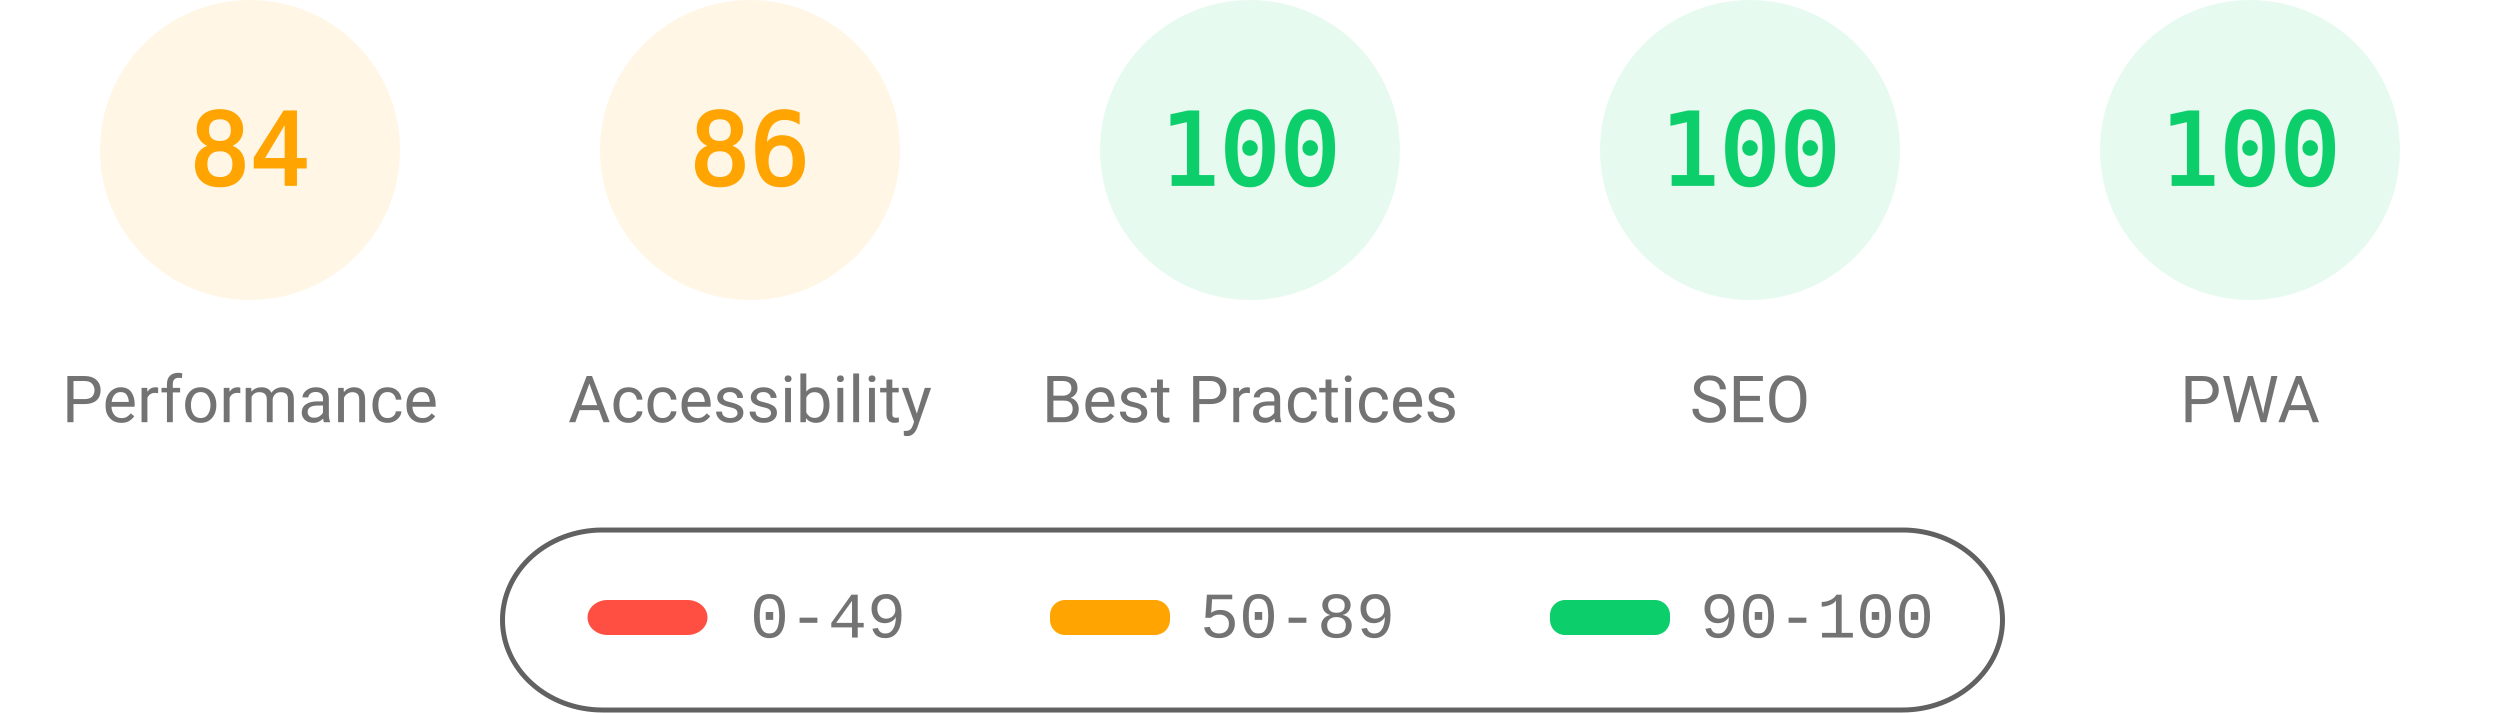
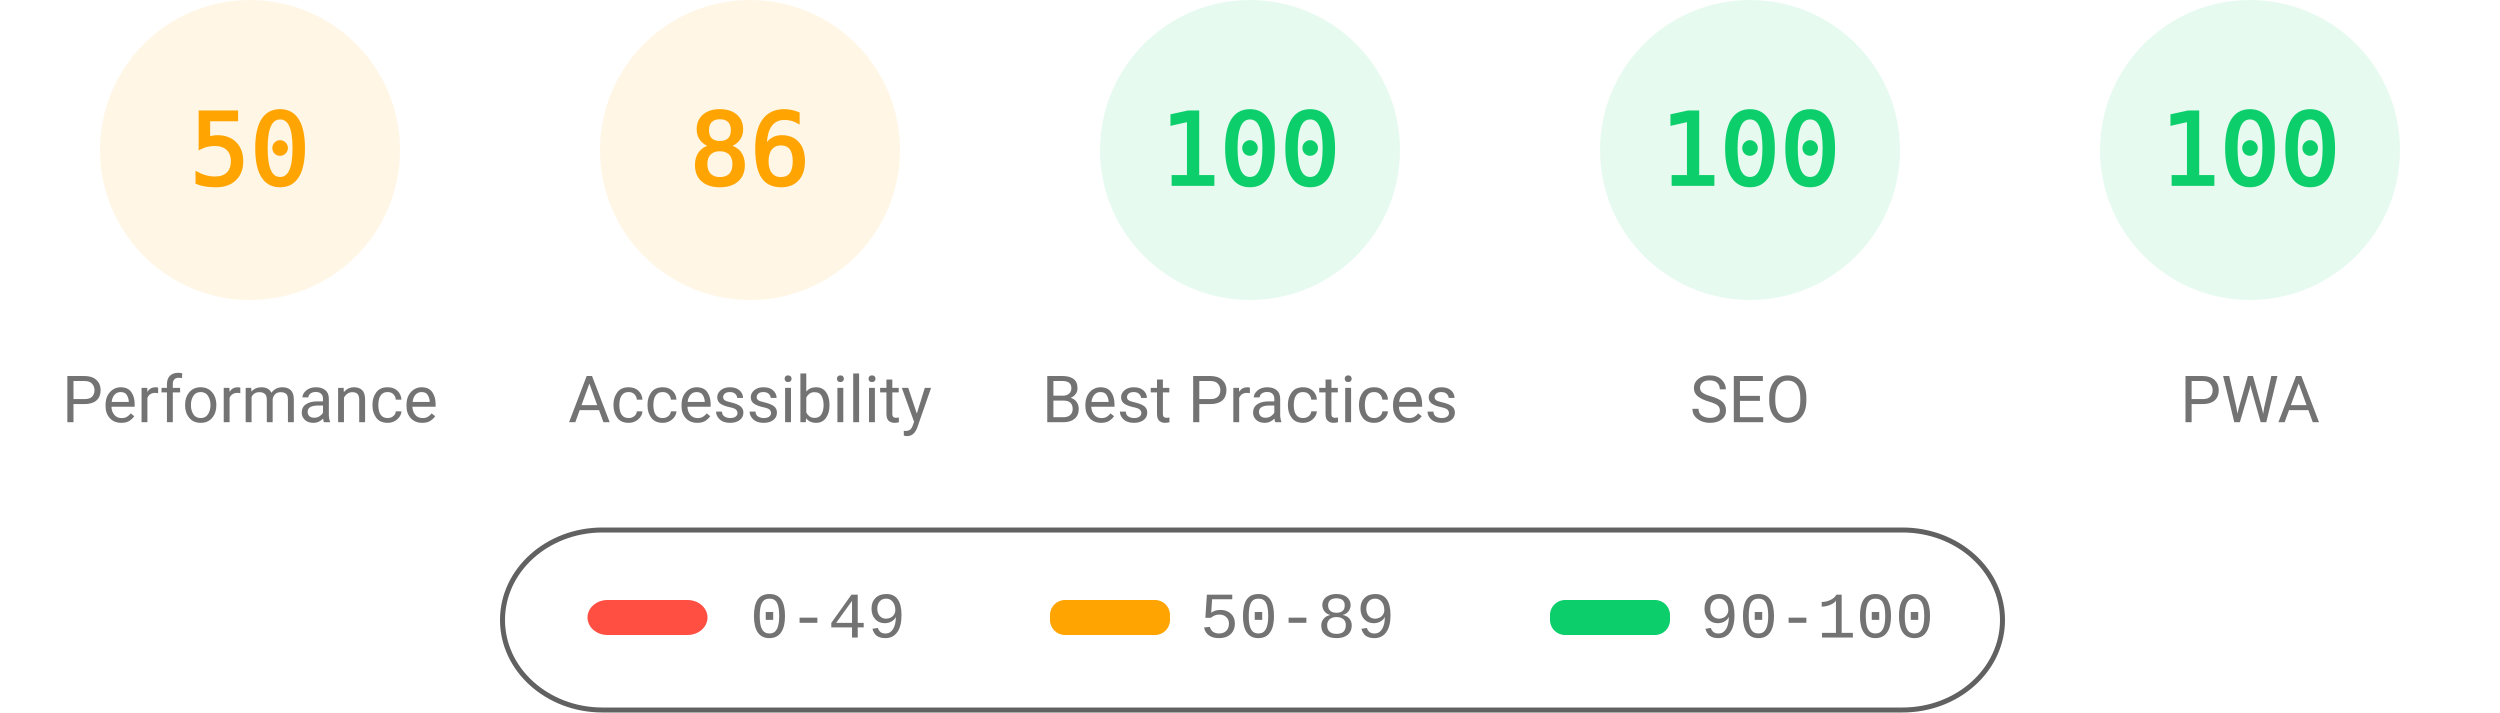
<svg xmlns="http://www.w3.org/2000/svg" fill="none" width="1000" height="285">
  <style>.gauge-base{opacity:.1}.gauge-arc{fill:none;animation-delay:250ms;stroke-linecap:round;transform:rotate(-90deg);transform-origin:100px 60px;animation:load-gauge 1s ease forwards}.guage-text{font-size:40px;font-family:monospace;text-align:center}.guage-red{color:#ff4e42;fill:#ff4e42;stroke:#ff4e42}.guage-orange{color:#ffa400;fill:#ffa400;stroke:#ffa400}.guage-green{color:#0cce6b;fill:#0cce6b;stroke:#0cce6b}.guage-undefined{color:#5c5c5c;fill:#5c5c5c;stroke:#5c5c5c}.guage-title{color:#737373;fill:#737373;stroke:none;font-size:26px;line-height:26px;font-family:Roboto,Halvetica,Arial,sans-serif}@keyframes load-gauge{from{stroke-dasharray:0 352.858}}</style>
  <svg class="guage-div guage-perf guage-orange" viewBox="0 0 200 200" width="200" height="200">
    <circle class="gauge-base" r="56" cx="100" cy="60" stroke-width="8" />
-     <circle class="gauge-arc guage-arc-1" r="56" cx="100" cy="60" stroke-width="8" style="stroke-dasharray:295.561,351.858" />
-     <text class="guage-text" x="100" y="60" alignment-baseline="central" dominant-baseline="central" text-anchor="middle">84</text>
+     <circle class="gauge-arc guage-arc-1" r="56" cx="100" cy="60" stroke-width="8" style="stroke-dasharray:175.929,351.858" />
+     <text class="guage-text" x="100" y="60" alignment-baseline="central" dominant-baseline="central" text-anchor="middle">50</text>
    <text class="guage-title" x="100" y="160" alignment-baseline="central" dominant-baseline="central" text-anchor="middle">Performance</text>
  </svg>
  <svg class="guage-div guage-acc guage-orange" viewBox="0 0 200 200" width="200" height="200" x="200">
    <circle class="gauge-base" r="56" cx="100" cy="60" stroke-width="8" />
    <circle class="gauge-arc guage-arc-2" r="56" cx="100" cy="60" stroke-width="8" style="stroke-dasharray:302.598,351.858" />
    <text class="guage-text" x="100" y="60" alignment-baseline="central" dominant-baseline="central" text-anchor="middle">86</text>
    <text class="guage-title" x="100" y="160" alignment-baseline="central" dominant-baseline="central" text-anchor="middle">Accessibility</text>
  </svg>
  <svg class="guage-div guage-best guage-green" viewBox="0 0 200 200" width="200" height="200" x="400">
    <circle class="gauge-base" r="56" cx="100" cy="60" stroke-width="8" />
    <circle class="gauge-arc guage-arc-3" r="56" cx="100" cy="60" stroke-width="8" style="stroke-dasharray:351.858,351.858" />
    <text class="guage-text" x="100" y="60" alignment-baseline="central" dominant-baseline="central" text-anchor="middle">100</text>
    <text class="guage-title" x="100" y="160" alignment-baseline="central" dominant-baseline="central" text-anchor="middle">Best Practices</text>
  </svg>
  <svg class="guage-div guage-seo guage-green" viewBox="0 0 200 200" width="200" height="200" x="600">
    <circle class="gauge-base" r="56" cx="100" cy="60" stroke-width="8" />
    <circle class="gauge-arc guage-arc-4" r="56" cx="100" cy="60" stroke-width="8" style="stroke-dasharray:351.858,351.858" />
    <text class="guage-text" x="100" y="60" alignment-baseline="central" dominant-baseline="central" text-anchor="middle">100</text>
    <text class="guage-title" x="100" y="160" alignment-baseline="central" dominant-baseline="central" text-anchor="middle">SEO</text>
  </svg>
  <svg class="guage-div guage-pwa guage-green" viewBox="0 0 200 200" width="200" height="200" x="800">
    <circle class="gauge-base" r="56" cx="100" cy="60" stroke-width="8" />
    <circle class="gauge-arc guage-arc-4" r="56" cx="100" cy="60" stroke-width="8" style="stroke-dasharray:351.858,351.858" />
    <text class="guage-text" x="100" y="60" alignment-baseline="central" dominant-baseline="central" text-anchor="middle">100</text>
    <text class="guage-title" x="100" y="160" alignment-baseline="central" dominant-baseline="central" text-anchor="middle">PWA</text>
  </svg>
  <svg width="604" height="76" x="200" y="210">
    <path fill="none" id="canvas_background" d="M-1-1h604v80H-1z" />
    <rect fill-opacity="0" stroke="#616161" stroke-width="2" rx="40" id="svg_2" height="72" width="600" y="2" x="1" fill="#000" />
    <rect stroke="#000" rx="8" id="svg_3" height="14" width="48" y="30" x="35" stroke-opacity="null" stroke-width="0" fill="#ff4e42" />
    <rect stroke="#000" rx="6" id="svg_4" height="14" width="48" y="30" x="220" stroke-opacity="null" stroke-width="0" fill="#ffa400" />
    <rect stroke="#000" rx="6" id="svg_5" height="14" width="48" y="30" x="420" stroke-opacity="null" stroke-width="0" fill="#0cce6b" />
    <text xml:space="preserve" text-anchor="start" font-family="'Courier New', Courier, monospace" font-size="26" id="svg_6" y="45" x="100" stroke-opacity="null" stroke-width="0" stroke="#000" fill="#737373">0-49</text>
    <text xml:space="preserve" text-anchor="start" font-family="'Courier New', Courier, monospace" font-size="26" id="svg_7" y="45" x="280" stroke-opacity="null" stroke-width="0" stroke="#000" fill="#737373">50-89</text>
    <text xml:space="preserve" text-anchor="start" font-family="'Courier New', Courier, monospace" font-size="26" id="svg_8" y="45" x="480" stroke-opacity="null" stroke-width="0" stroke="#000" fill="#737373">90-100</text>
  </svg>
</svg>
